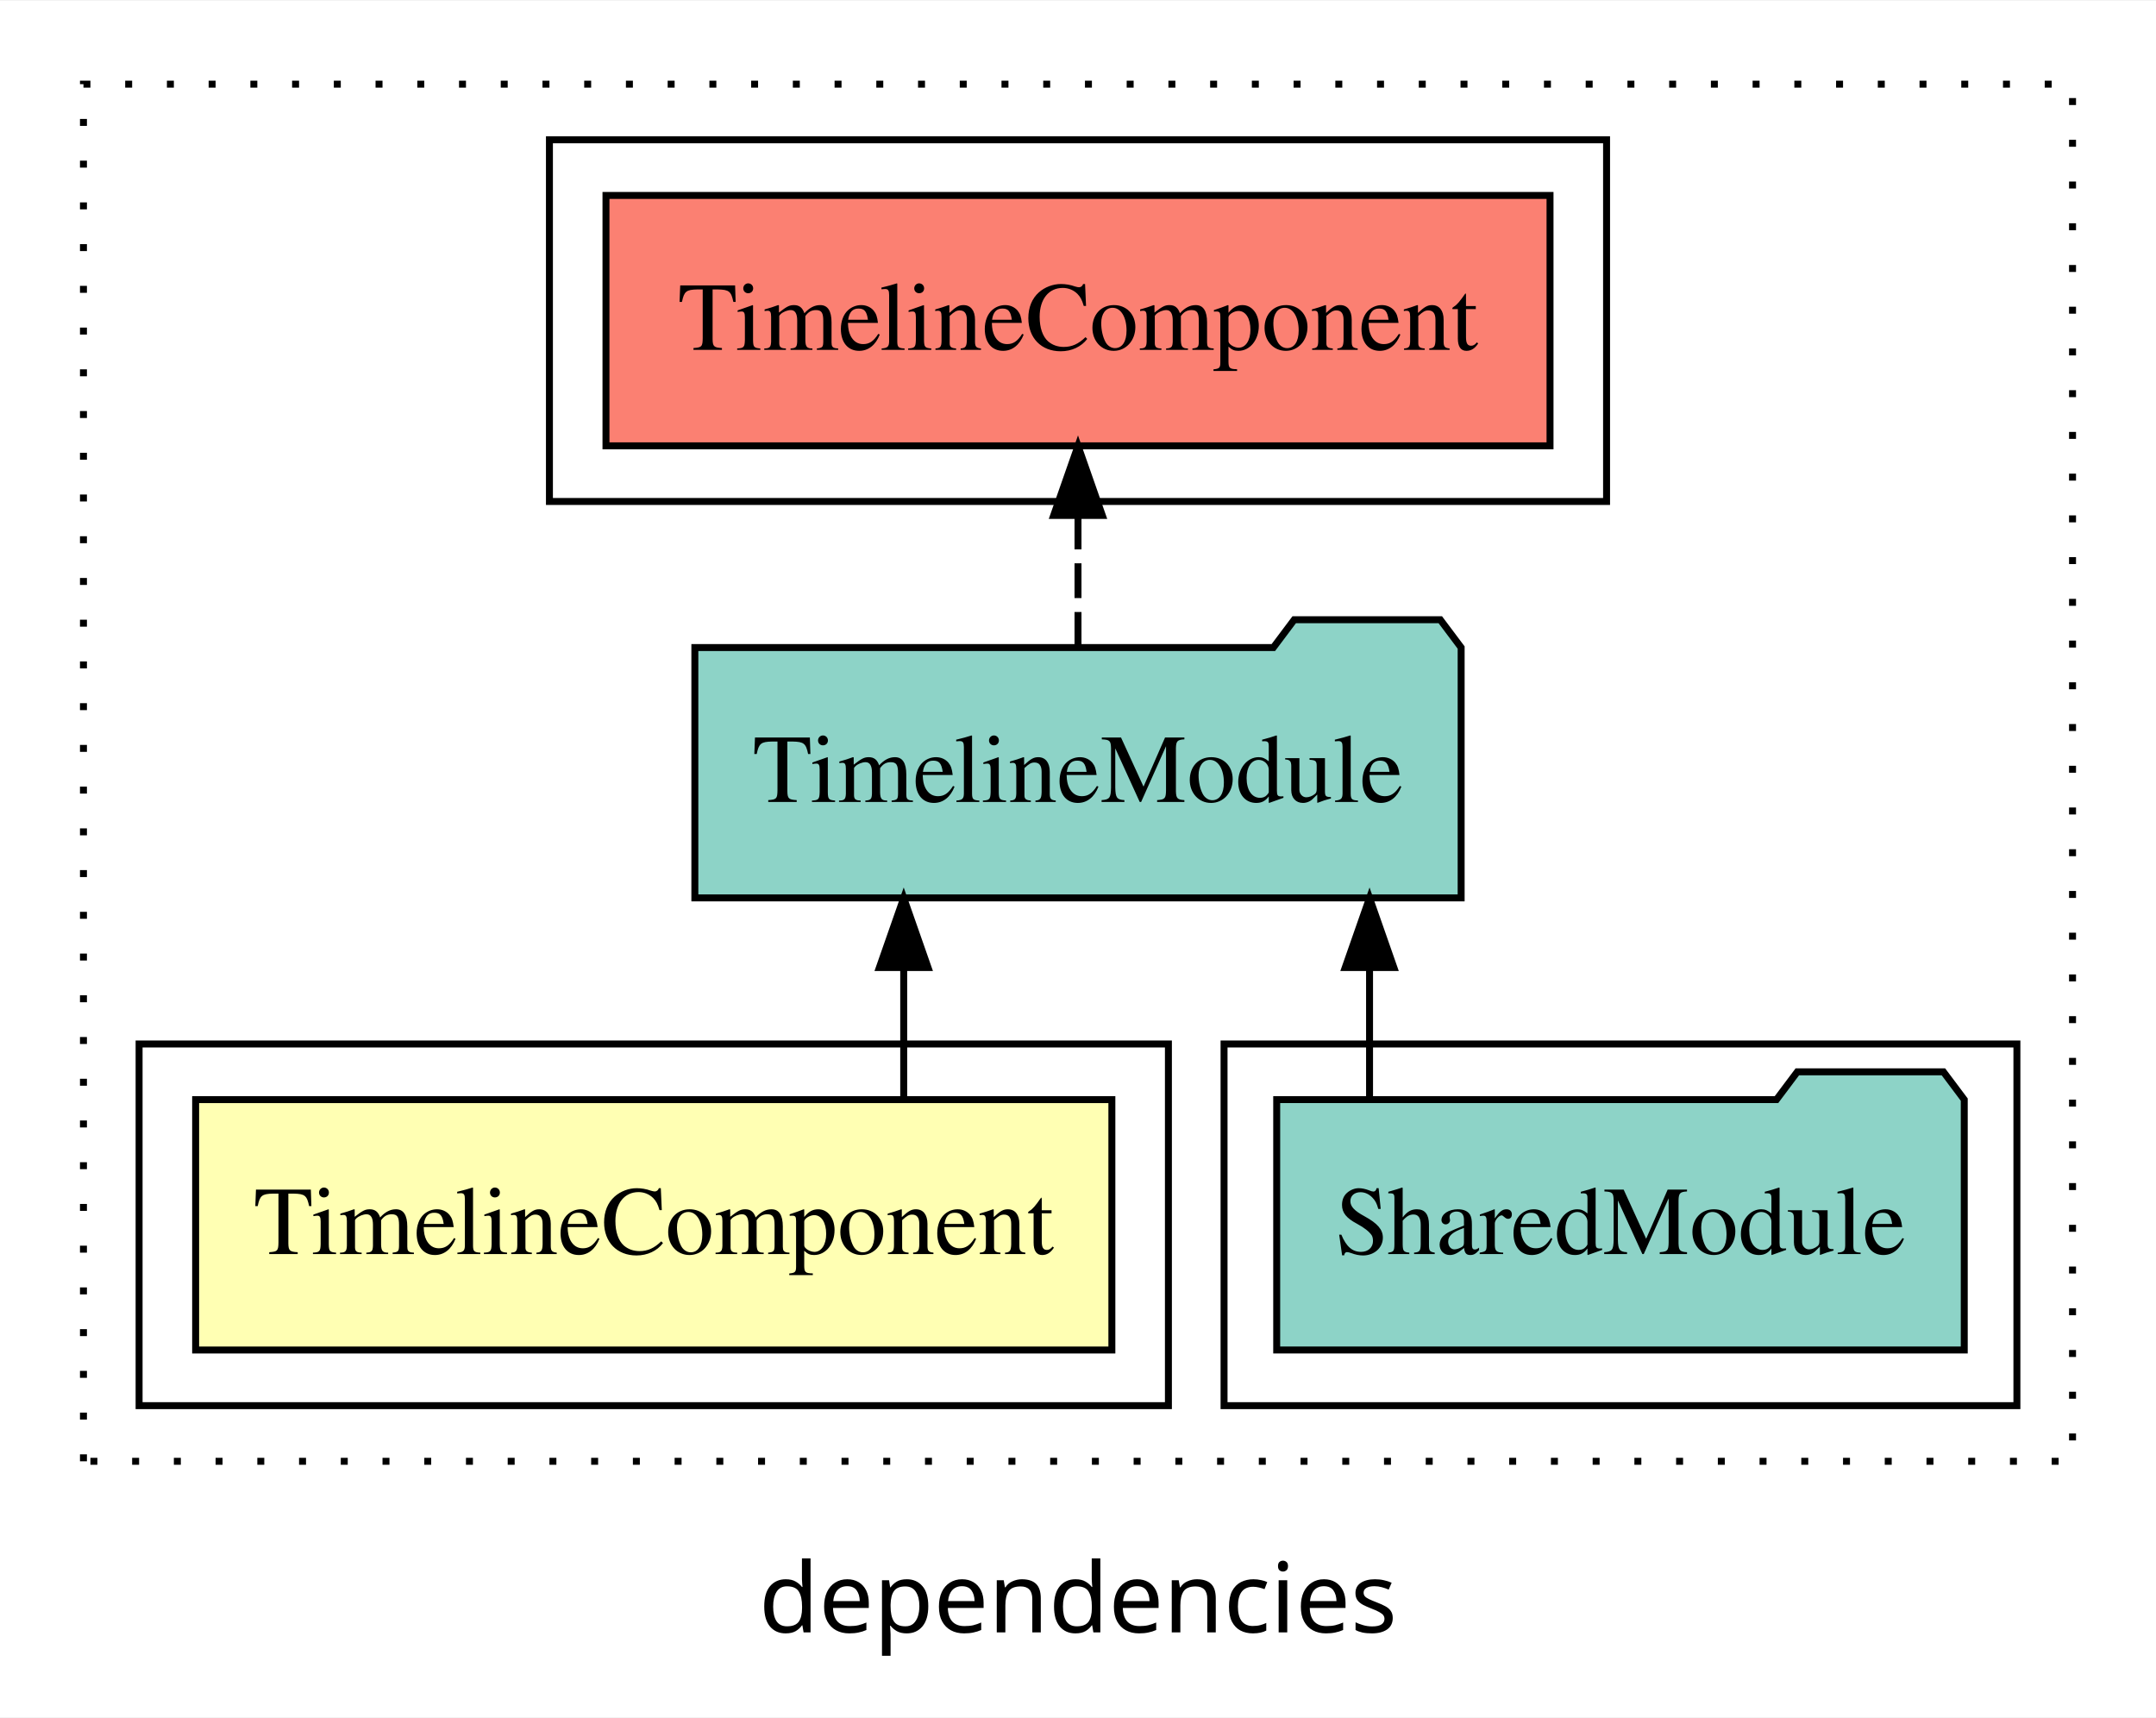
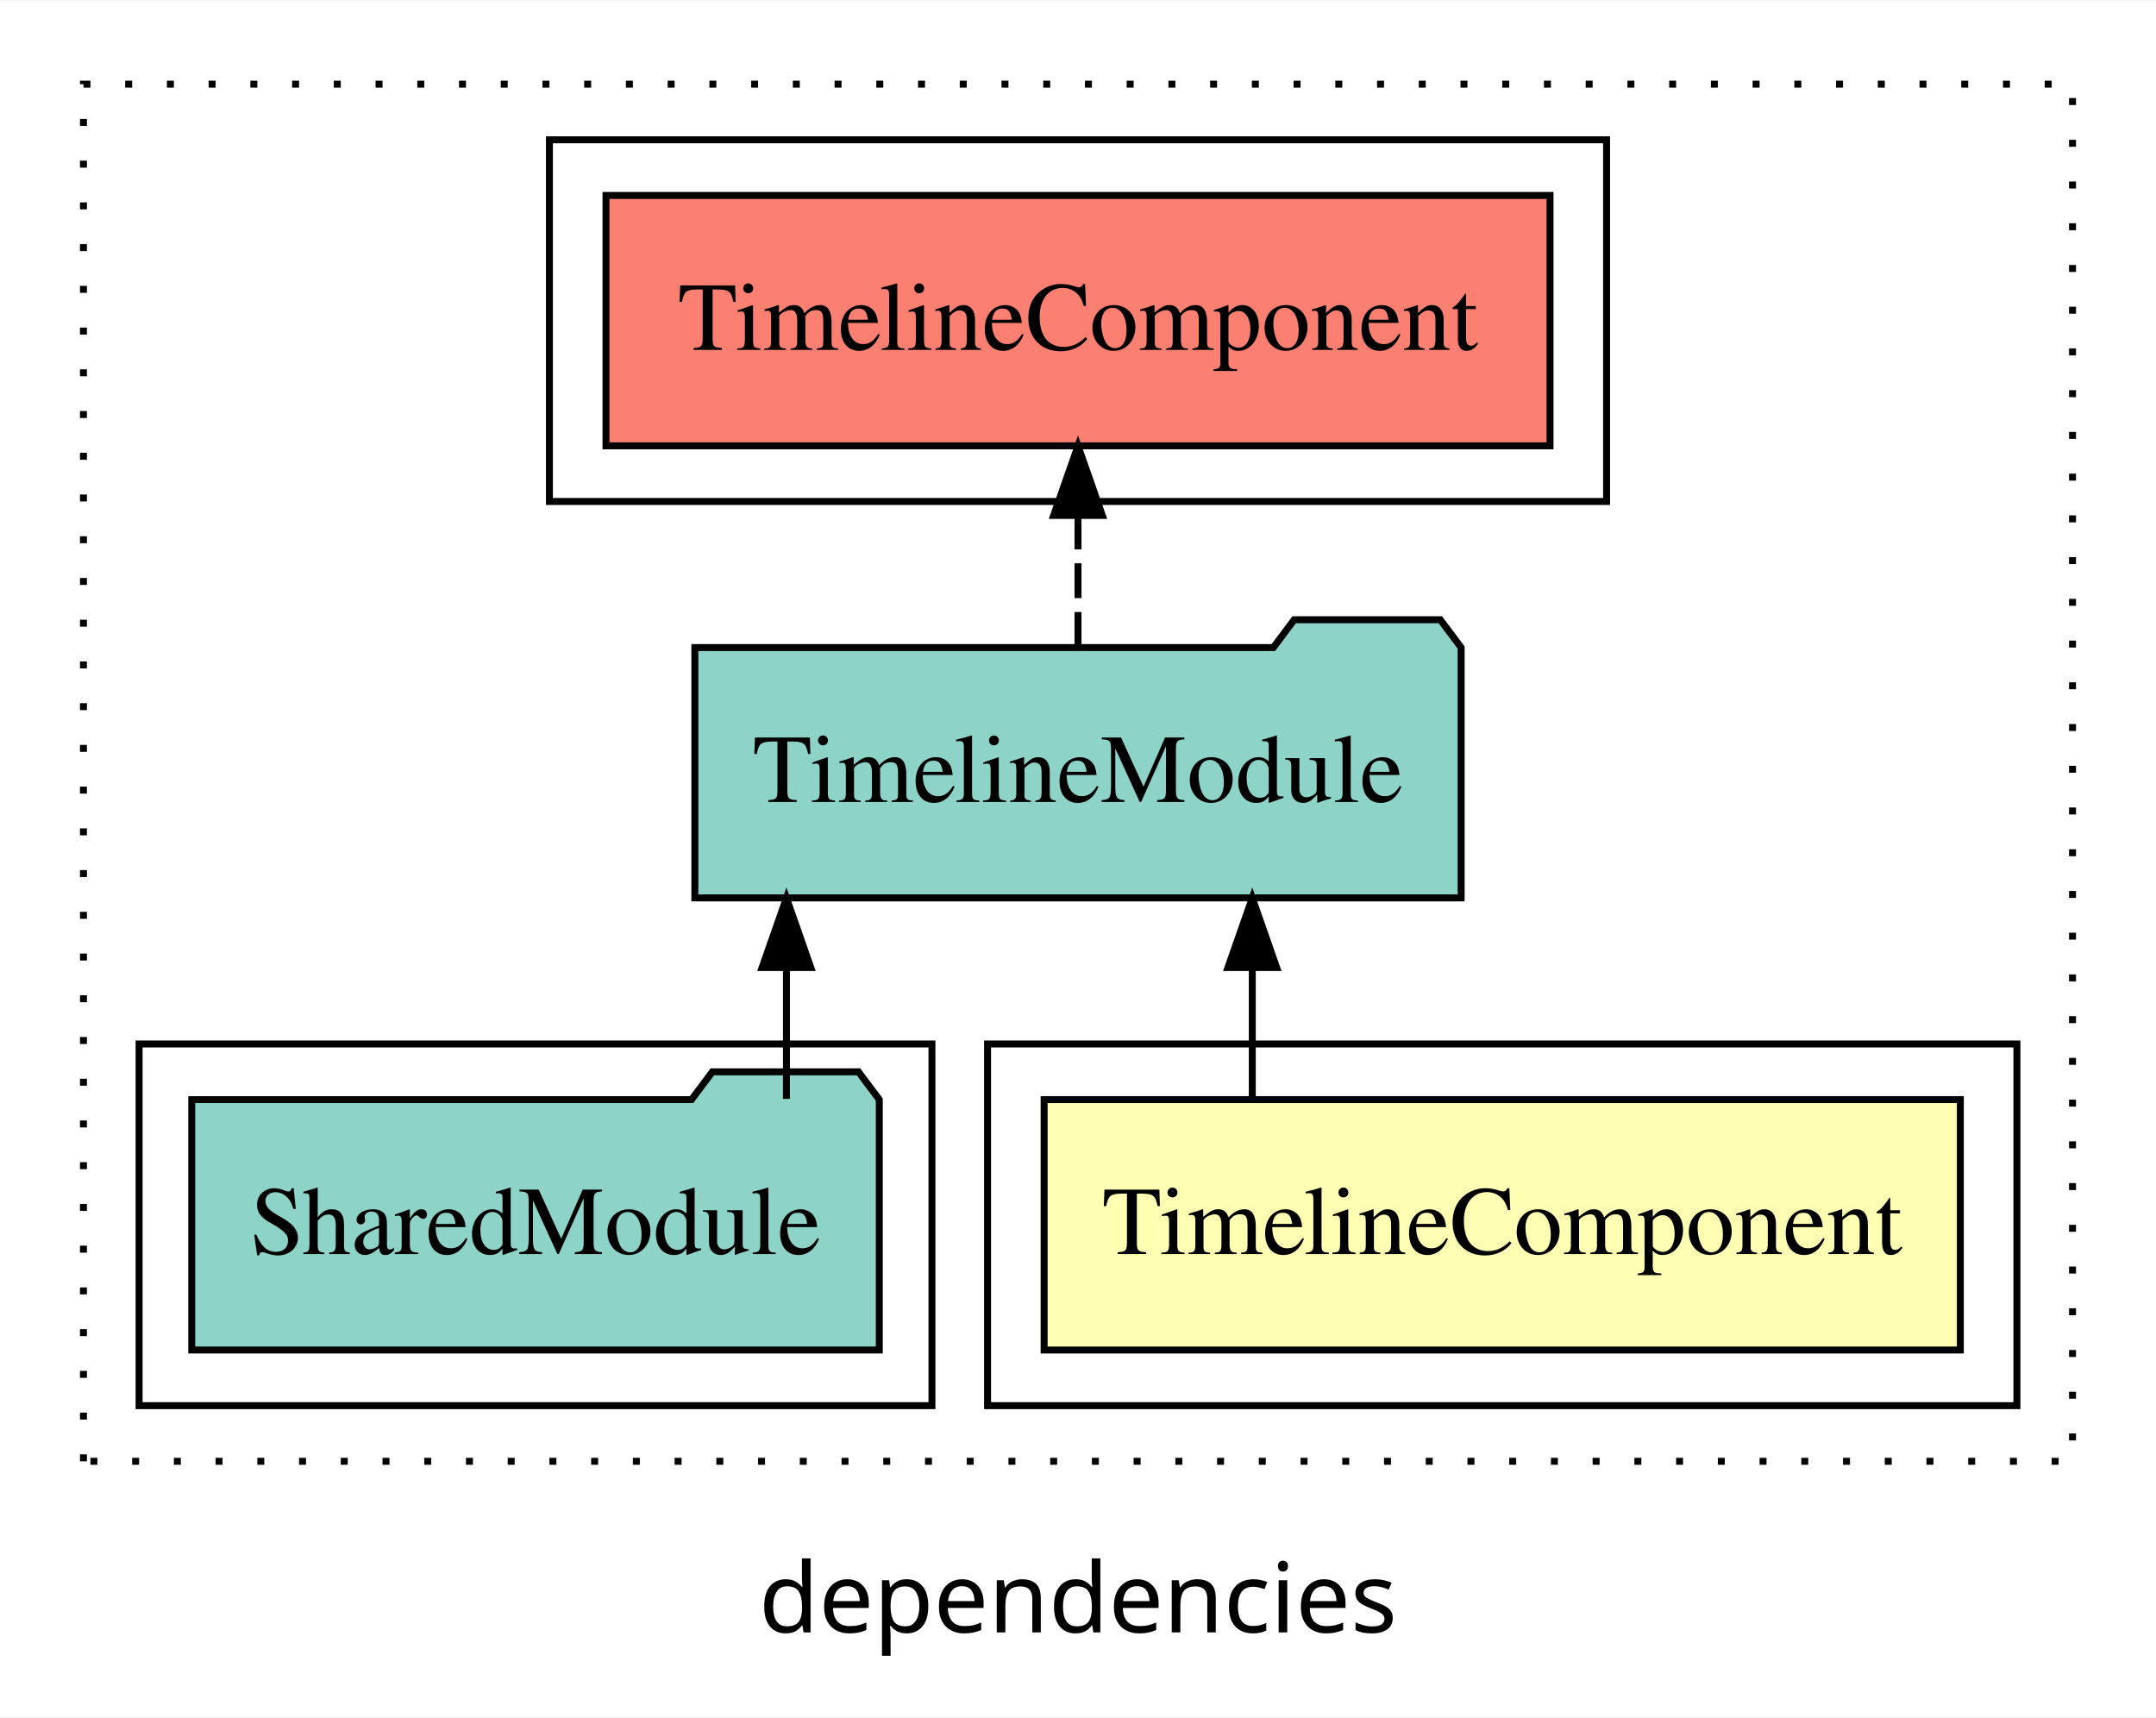
<svg xmlns="http://www.w3.org/2000/svg" width="310pt" height="247pt" viewBox="0.00 0.00 310.00 246.80">
  <g id="graph0" class="graph" transform="scale(1 1) rotate(0) translate(4 242.8)">
    <polygon fill="white" stroke="transparent" points="-4,4 -4,-242.8 306,-242.8 306,4 -4,4" />
    <text text-anchor="middle" x="151" y="-8.2" font-family="sans-serif" font-size="14.00">dependencies</text>
    <g id="clust1" class="cluster">
      <polygon fill="none" stroke="black" stroke-dasharray="1,5" points="8,-32.8 8,-230.8 294,-230.8 294,-32.8 8,-32.8" />
    </g>
-     <g id="clust4" class="cluster">
-       <polygon fill="none" stroke="black" points="172,-40.8 172,-92.8 286,-92.8 286,-40.8 172,-40.8" />
-     </g>
    <g id="clust5" class="cluster">
      <polygon fill="none" stroke="black" points="75,-170.8 75,-222.8 227,-222.8 227,-170.8 75,-170.8" />
    </g>
    <g id="clust2" class="cluster">
-       <polygon fill="none" stroke="black" points="16,-40.8 16,-92.8 164,-92.8 164,-40.8 16,-40.8" />
+       <polygon fill="none" stroke="black" points="138,-40.8 138,-92.8 286,-92.8 286,-40.8 138,-40.8" />
+     </g>
+     <g id="clust4" class="cluster">
+       <polygon fill="none" stroke="black" points="16,-40.8 16,-92.8 130,-92.8 130,-40.8 16,-40.8" />
    </g>
    <g id="node1" class="node">
-       <polygon fill="#ffffb3" stroke="black" points="155.87,-84.8 24.13,-84.8 24.13,-48.8 155.87,-48.8 155.87,-84.8" />
-       <text text-anchor="middle" x="90" y="-62.6" font-family="Times,serif" font-size="14.00">TimelineComponent</text>
+       <polygon fill="#ffffb3" stroke="black" points="277.87,-84.8 146.13,-84.8 146.13,-48.8 277.87,-48.8 277.87,-84.8" />
+       <text text-anchor="middle" x="212" y="-62.6" font-family="Times,serif" font-size="14.00">TimelineComponent</text>
    </g>
    <g id="node2" class="node">
      <polygon fill="#8dd3c7" stroke="black" points="206.09,-149.8 203.09,-153.8 182.09,-153.8 179.09,-149.8 95.91,-149.8 95.91,-113.8 206.09,-113.8 206.09,-149.8" />
      <text text-anchor="middle" x="151" y="-127.6" font-family="Times,serif" font-size="14.00">TimelineModule</text>
    </g>
    <g id="edge1" class="edge">
-       <path fill="none" stroke="black" d="M125.94,-84.91C125.94,-84.91 125.94,-103.79 125.94,-103.79" />
-       <polygon fill="black" stroke="black" points="122.44,-103.79 125.94,-113.79 129.44,-103.79 122.44,-103.79" />
+       <path fill="none" stroke="black" d="M176.06,-84.91C176.06,-84.91 176.06,-103.79 176.06,-103.79" />
+       <polygon fill="black" stroke="black" points="172.56,-103.79 176.06,-113.79 179.56,-103.79 172.56,-103.79" />
    </g>
    <g id="node4" class="node">
      <polygon fill="#fb8072" stroke="black" points="218.87,-214.8 83.13,-214.8 83.13,-178.8 218.87,-178.8 218.87,-214.8" />
      <text text-anchor="middle" x="151" y="-192.6" font-family="Times,serif" font-size="14.00">TimelineComponent </text>
    </g>
    <g id="edge3" class="edge">
      <path fill="none" stroke="black" stroke-dasharray="5,2" d="M151,-149.91C151,-149.91 151,-168.79 151,-168.79" />
      <polygon fill="black" stroke="black" points="147.5,-168.79 151,-178.79 154.5,-168.79 147.5,-168.79" />
    </g>
    <g id="node3" class="node">
-       <polygon fill="#8dd3c7" stroke="black" points="278.43,-84.8 275.43,-88.8 254.43,-88.8 251.43,-84.8 179.57,-84.8 179.57,-48.8 278.43,-48.8 278.43,-84.8" />
-       <text text-anchor="middle" x="229" y="-62.6" font-family="Times,serif" font-size="14.00">SharedModule</text>
+       <polygon fill="#8dd3c7" stroke="black" points="122.43,-84.8 119.43,-88.8 98.43,-88.8 95.43,-84.8 23.57,-84.8 23.57,-48.8 122.43,-48.8 122.43,-84.8" />
+       <text text-anchor="middle" x="73" y="-62.6" font-family="Times,serif" font-size="14.00">SharedModule</text>
    </g>
    <g id="edge2" class="edge">
-       <path fill="none" stroke="black" d="M192.92,-84.91C192.92,-84.91 192.92,-103.79 192.92,-103.79" />
-       <polygon fill="black" stroke="black" points="189.42,-103.79 192.92,-113.79 196.42,-103.79 189.42,-103.79" />
+       <path fill="none" stroke="black" d="M109.08,-84.91C109.08,-84.91 109.08,-103.79 109.08,-103.79" />
+       <polygon fill="black" stroke="black" points="105.58,-103.79 109.08,-113.79 112.58,-103.79 105.58,-103.79" />
    </g>
  </g>
</svg>
